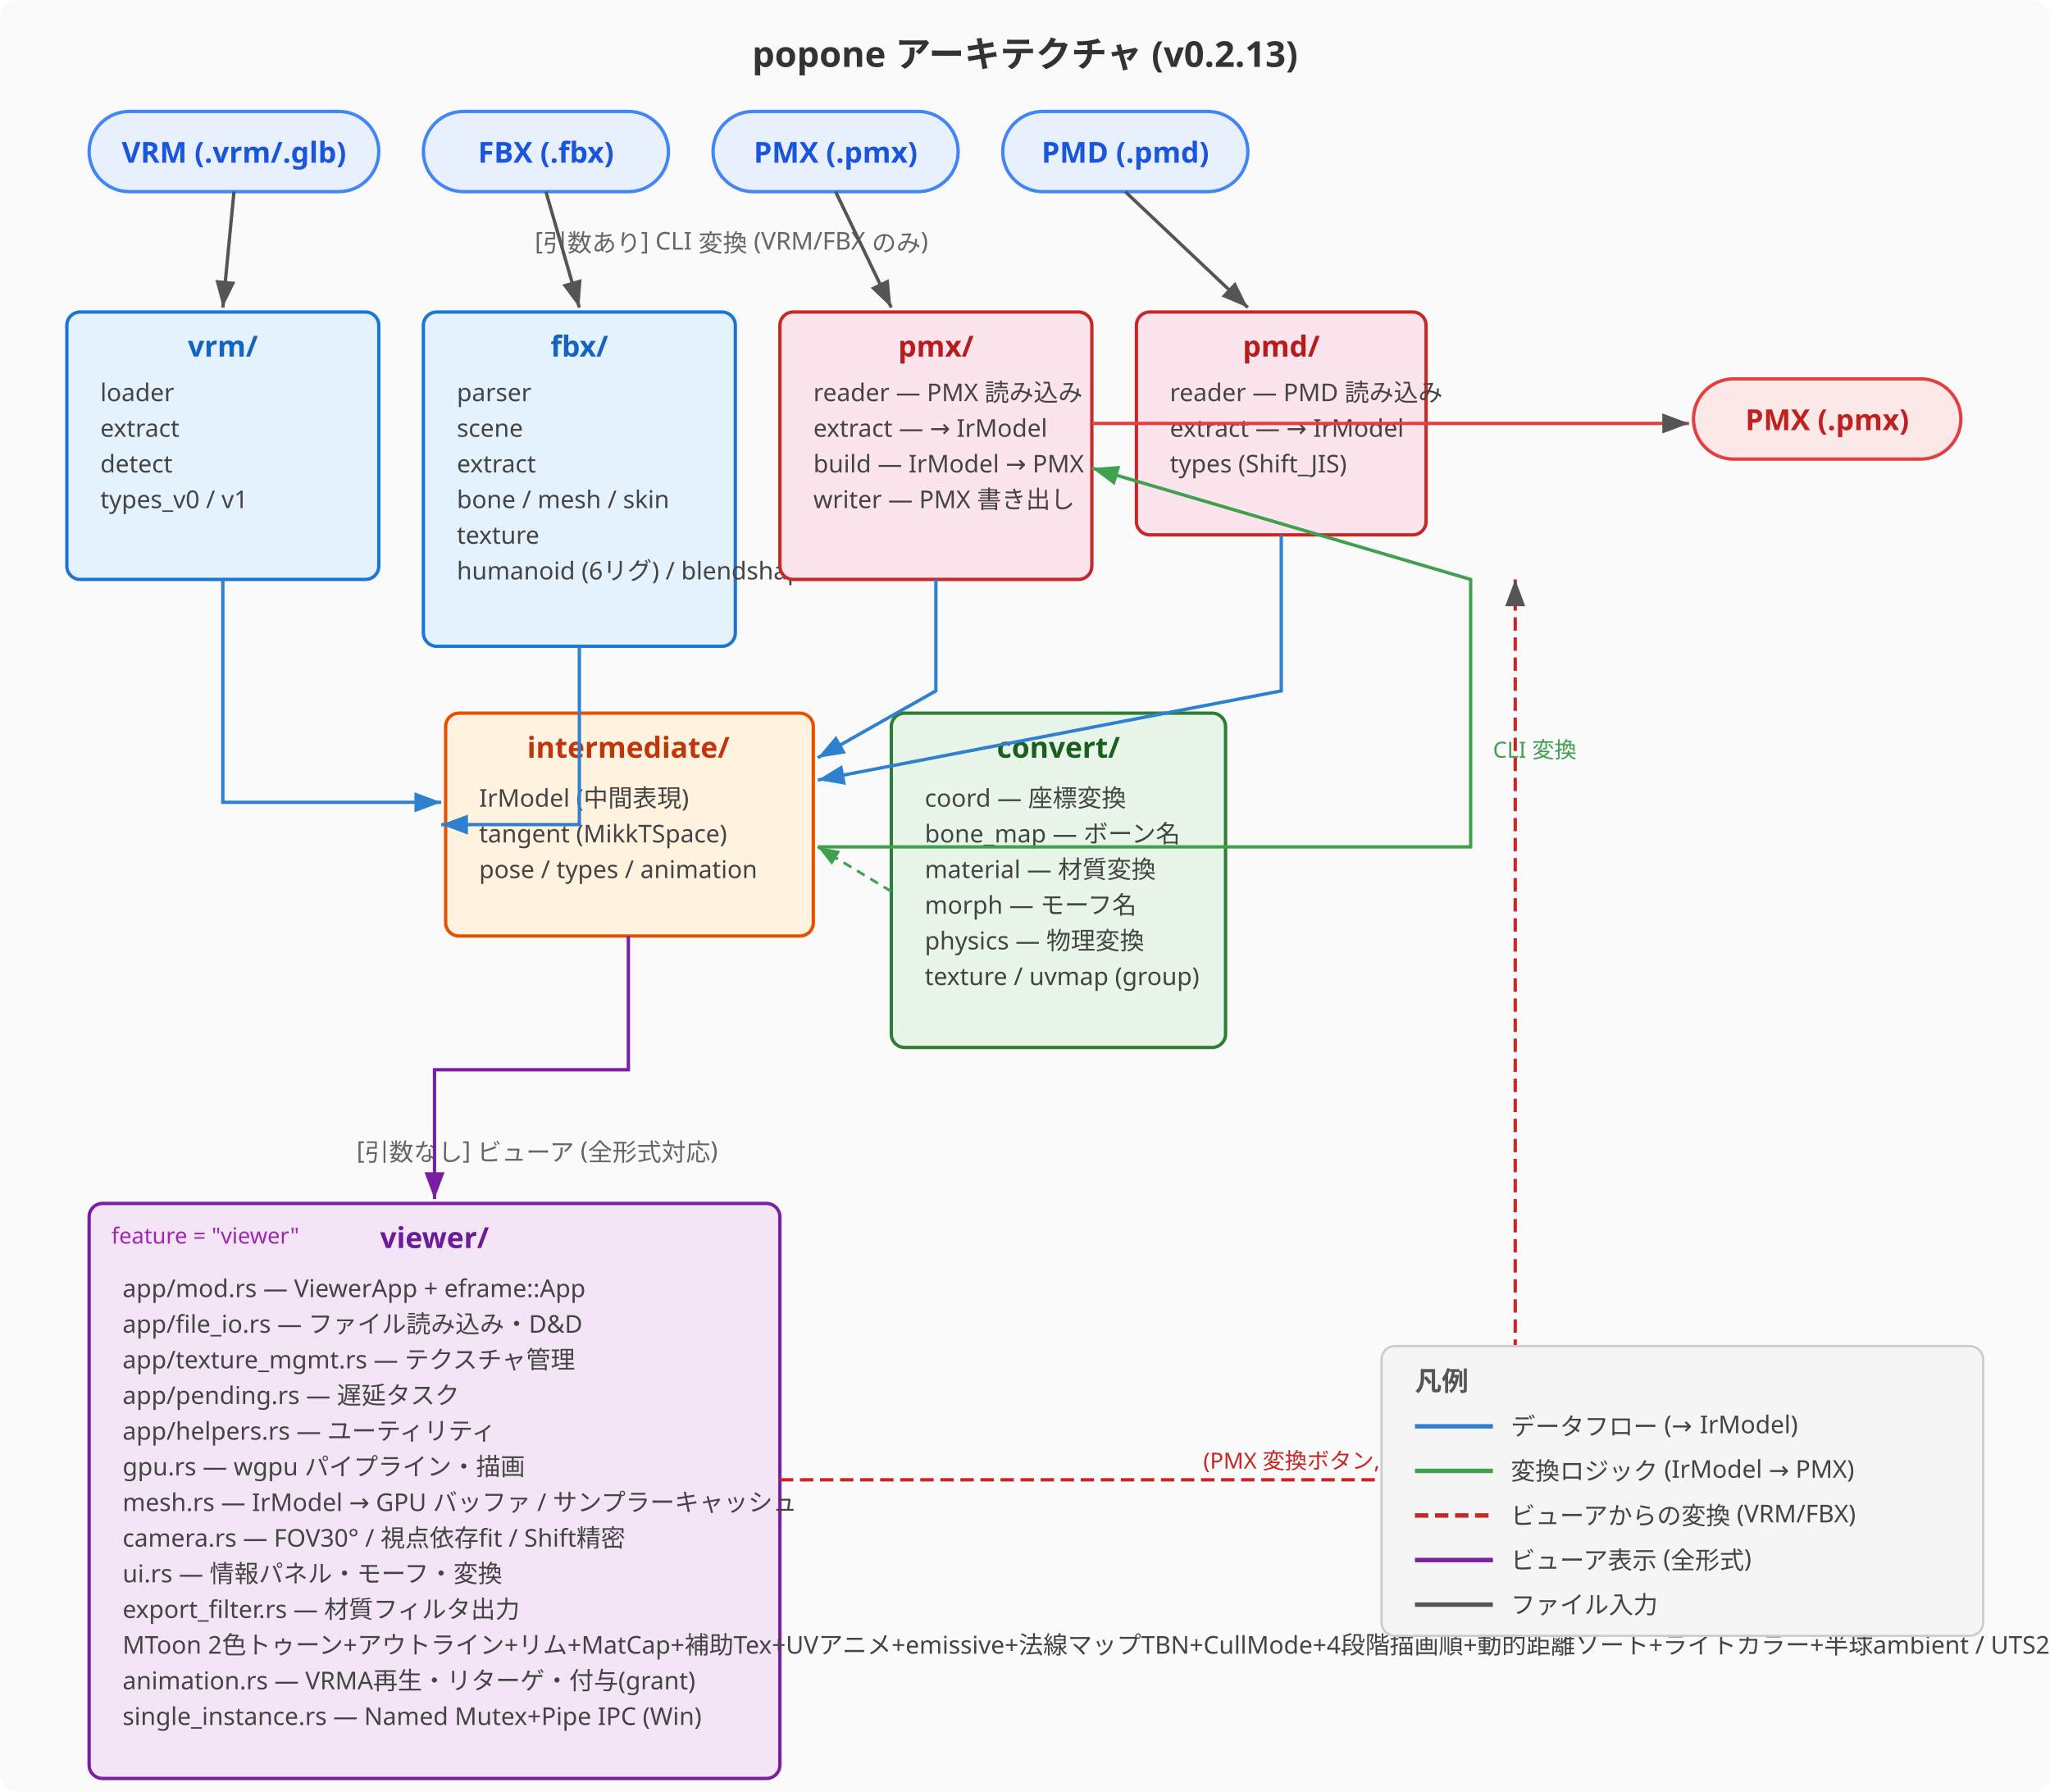
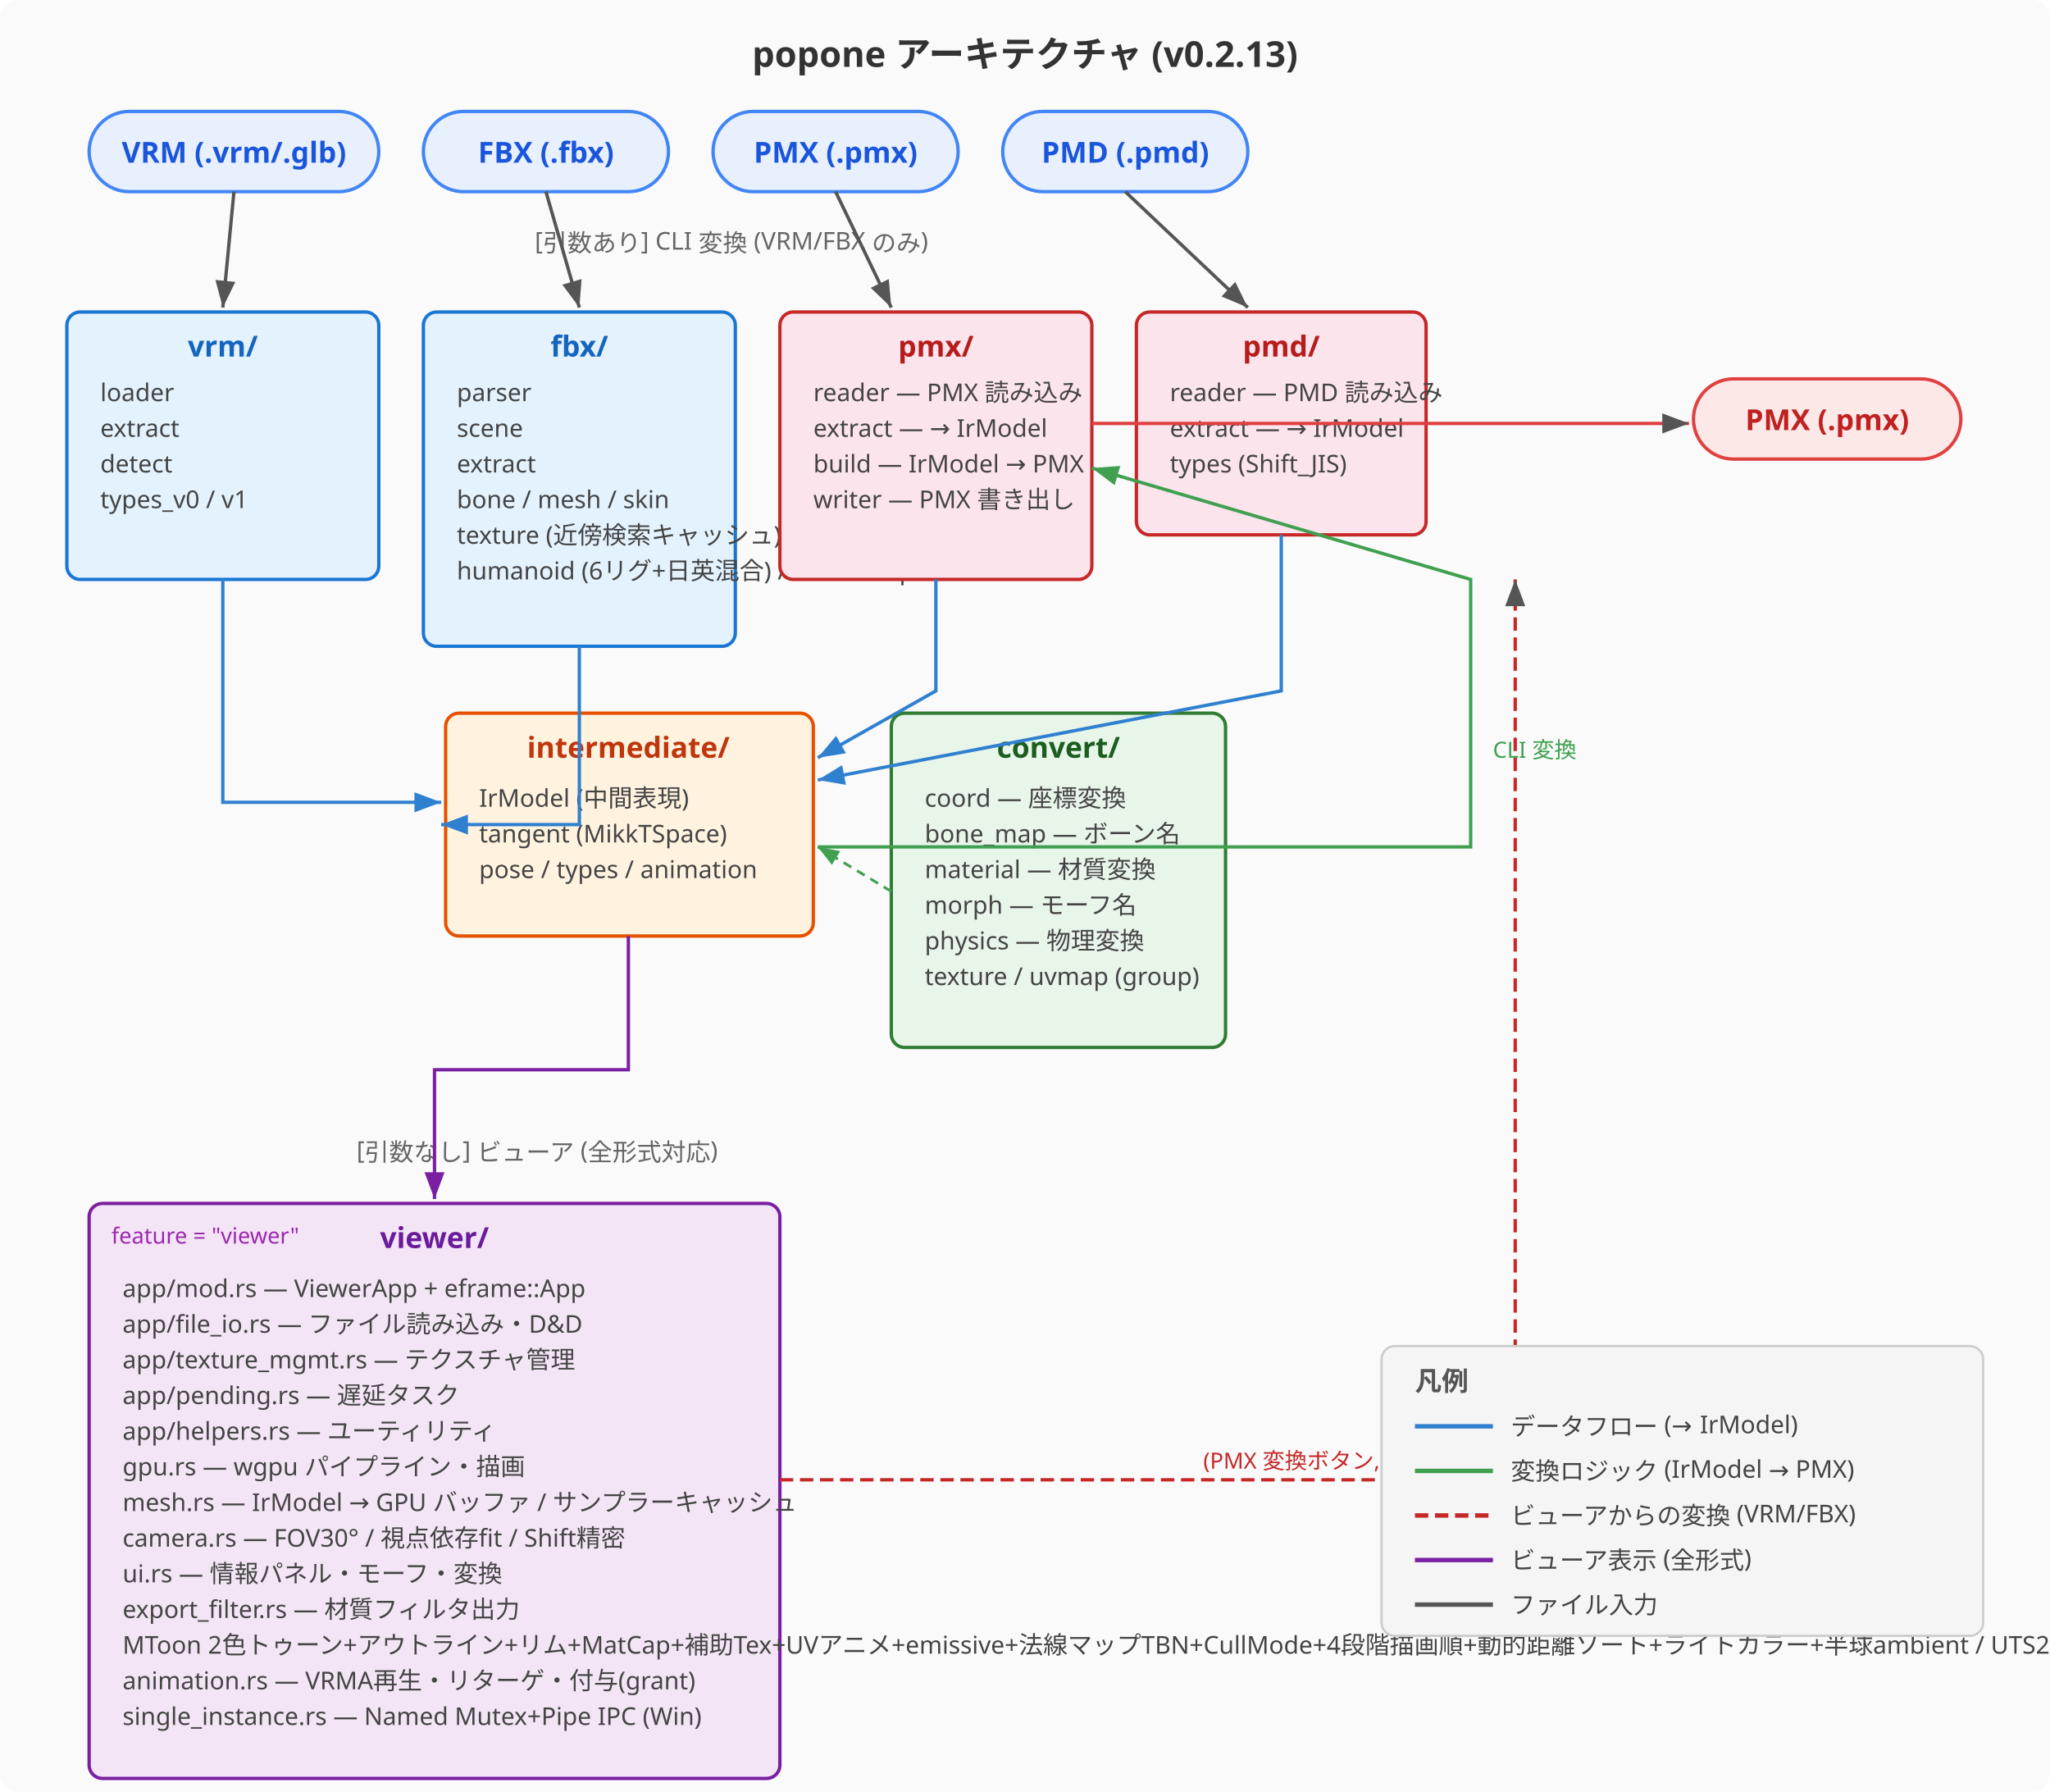
<svg xmlns="http://www.w3.org/2000/svg" viewBox="0 0 920 804" font-family="'Segoe UI','Noto Sans JP',sans-serif" font-size="13">
  <defs>
    <marker id="arrow" markerWidth="8" markerHeight="6" refX="8" refY="3" orient="auto">
      <path d="M0,0 L8,3 L0,6" fill="#555" />
    </marker>
    <marker id="arrow-blue" markerWidth="8" markerHeight="6" refX="8" refY="3" orient="auto">
      <path d="M0,0 L8,3 L0,6" fill="#3080D0" />
    </marker>
    <marker id="arrow-green" markerWidth="8" markerHeight="6" refX="8" refY="3" orient="auto">
      <path d="M0,0 L8,3 L0,6" fill="#40A050" />
    </marker>
    <marker id="arrow-purple" markerWidth="8" markerHeight="6" refX="8" refY="3" orient="auto">
      <path d="M0,0 L8,3 L0,6" fill="#7B1FA2" />
    </marker>
  </defs>
  <rect width="920" height="804" fill="#FAFAFA" rx="8" />
  <text x="460" y="30" text-anchor="middle" font-size="16" font-weight="bold" fill="#333">popone アーキテクチャ (v0.2.13)</text>
  <rect x="40" y="50" width="130" height="36" rx="18" fill="#E8F0FE" stroke="#4285F4" stroke-width="1.5" />
  <text x="105" y="73" text-anchor="middle" font-weight="bold" fill="#1A56DB">VRM (.vrm/.glb)</text>
  <rect x="190" y="50" width="110" height="36" rx="18" fill="#E8F0FE" stroke="#4285F4" stroke-width="1.5" />
  <text x="245" y="73" text-anchor="middle" font-weight="bold" fill="#1A56DB">FBX (.fbx)</text>
  <rect x="320" y="50" width="110" height="36" rx="18" fill="#E8F0FE" stroke="#4285F4" stroke-width="1.5" />
  <text x="375" y="73" text-anchor="middle" font-weight="bold" fill="#1A56DB">PMX (.pmx)</text>
  <rect x="450" y="50" width="110" height="36" rx="18" fill="#E8F0FE" stroke="#4285F4" stroke-width="1.5" />
  <text x="505" y="73" text-anchor="middle" font-weight="bold" fill="#1A56DB">PMD (.pmd)</text>
  <rect x="760" y="170" width="120" height="36" rx="18" fill="#FDE8E8" stroke="#E04040" stroke-width="1.5" />
  <text x="820" y="193" text-anchor="middle" font-weight="bold" fill="#C02020">PMX (.pmx)</text>
  <text x="240" y="112" font-size="11" fill="#666">[引数あり] CLI 変換 (VRM/FBX のみ)</text>
  <text x="160" y="520" font-size="11" fill="#666">[引数なし] ビューア (全形式対応)</text>
  <rect x="30" y="140" width="140" height="120" rx="6" fill="#E3F2FD" stroke="#1976D2" stroke-width="1.5" />
  <text x="100" y="160" text-anchor="middle" font-weight="bold" fill="#1565C0">vrm/</text>
  <text x="45" y="180" font-size="11" fill="#444">loader</text>
  <text x="45" y="196" font-size="11" fill="#444">extract</text>
  <text x="45" y="212" font-size="11" fill="#444">detect</text>
  <text x="45" y="228" font-size="11" fill="#444">types_v0 / v1</text>
  <rect x="190" y="140" width="140" height="150" rx="6" fill="#E3F2FD" stroke="#1976D2" stroke-width="1.5" />
  <text x="260" y="160" text-anchor="middle" font-weight="bold" fill="#1565C0">fbx/</text>
  <text x="205" y="180" font-size="11" fill="#444">parser</text>
  <text x="205" y="196" font-size="11" fill="#444">scene</text>
  <text x="205" y="212" font-size="11" fill="#444">extract</text>
  <text x="205" y="228" font-size="11" fill="#444">bone / mesh / skin</text>
-   <text x="205" y="244" font-size="11" fill="#444">texture</text>
-   <text x="205" y="260" font-size="11" fill="#444">humanoid (6リグ) / blendshape</text>
+   <text x="205" y="244" font-size="11" fill="#444">texture (近傍検索キャッシュ)</text>
+   <text x="205" y="260" font-size="11" fill="#444">humanoid (6リグ+日英混合) / blendshape</text>
  <rect x="350" y="140" width="140" height="120" rx="6" fill="#FCE4EC" stroke="#C62828" stroke-width="1.5" />
  <text x="420" y="160" text-anchor="middle" font-weight="bold" fill="#B71C1C">pmx/</text>
  <text x="365" y="180" font-size="11" fill="#444">reader — PMX 読み込み</text>
  <text x="365" y="196" font-size="11" fill="#444">extract — → IrModel</text>
  <text x="365" y="212" font-size="11" fill="#444">build — IrModel → PMX</text>
  <text x="365" y="228" font-size="11" fill="#444">writer — PMX 書き出し</text>
  <rect x="510" y="140" width="130" height="100" rx="6" fill="#FCE4EC" stroke="#C62828" stroke-width="1.5" />
  <text x="575" y="160" text-anchor="middle" font-weight="bold" fill="#B71C1C">pmd/</text>
  <text x="525" y="180" font-size="11" fill="#444">reader — PMD 読み込み</text>
  <text x="525" y="196" font-size="11" fill="#444">extract — → IrModel</text>
  <text x="525" y="212" font-size="11" fill="#444">types (Shift_JIS)</text>
  <rect x="200" y="320" width="165" height="100" rx="6" fill="#FFF3E0" stroke="#E65100" stroke-width="1.5" />
  <text x="282" y="340" text-anchor="middle" font-weight="bold" fill="#BF360C">intermediate/</text>
  <text x="215" y="362" font-size="11" fill="#444">IrModel (中間表現)</text>
  <text x="215" y="378" font-size="11" fill="#444">tangent (MikkTSpace)</text>
  <text x="215" y="394" font-size="11" fill="#444">pose / types / animation</text>
  <rect x="400" y="320" width="150" height="150" rx="6" fill="#E8F5E9" stroke="#2E7D32" stroke-width="1.5" />
  <text x="475" y="340" text-anchor="middle" font-weight="bold" fill="#1B5E20">convert/</text>
  <text x="415" y="362" font-size="11" fill="#444">coord — 座標変換</text>
  <text x="415" y="378" font-size="11" fill="#444">bone_map — ボーン名</text>
  <text x="415" y="394" font-size="11" fill="#444">material — 材質変換</text>
  <text x="415" y="410" font-size="11" fill="#444">morph — モーフ名</text>
  <text x="415" y="426" font-size="11" fill="#444">physics — 物理変換</text>
  <text x="415" y="442" font-size="11" fill="#444">texture / uvmap (group)</text>
  <rect x="40" y="540" width="310" height="258" rx="6" fill="#F3E5F5" stroke="#7B1FA2" stroke-width="1.5" />
  <text x="195" y="560" text-anchor="middle" font-weight="bold" fill="#6A1B9A">viewer/</text>
  <text x="50" y="558" font-size="10" fill="#9C27B0">feature = "viewer"</text>
  <text x="55" y="582" font-size="11" fill="#444">app/mod.rs — ViewerApp + eframe::App</text>
  <text x="55" y="598" font-size="11" fill="#444">app/file_io.rs — ファイル読み込み・D&amp;D</text>
  <text x="55" y="614" font-size="11" fill="#444">app/texture_mgmt.rs — テクスチャ管理</text>
  <text x="55" y="630" font-size="11" fill="#444">app/pending.rs — 遅延タスク</text>
  <text x="55" y="646" font-size="11" fill="#444">app/helpers.rs — ユーティリティ</text>
  <text x="55" y="662" font-size="11" fill="#444">gpu.rs — wgpu パイプライン・描画</text>
  <text x="55" y="678" font-size="11" fill="#444">mesh.rs — IrModel → GPU バッファ / サンプラーキャッシュ</text>
  <text x="55" y="694" font-size="11" fill="#444">camera.rs — FOV30° / 視点依存fit / Shift精密</text>
  <text x="55" y="710" font-size="11" fill="#444">ui.rs — 情報パネル・モーフ・変換</text>
  <text x="55" y="726" font-size="11" fill="#444">export_filter.rs — 材質フィルタ出力</text>
  <text x="55" y="742" font-size="11" fill="#444">MToon 2色トゥーン+アウトライン+リム+MatCap+補助Tex+UVアニメ+emissive+法線マップTBN+CullMode+4段階描画順+動的距離ソート+ライトカラー+半球ambient / UTS2近似 / MMD: トゥーン・エッジ・スフィア / Wire: 全パイプライン統一</text>
  <text x="55" y="758" font-size="11" fill="#444">animation.rs — VRMA再生・リターゲ・付与(grant)</text>
  <text x="55" y="774" font-size="11" fill="#444">single_instance.rs — Named Mutex+Pipe IPC (Win)</text>
  <line x1="105" y1="86" x2="100" y2="138" stroke="#555" stroke-width="1.5" marker-end="url(#arrow)" />
  <line x1="245" y1="86" x2="260" y2="138" stroke="#555" stroke-width="1.5" marker-end="url(#arrow)" />
  <line x1="375" y1="86" x2="400" y2="138" stroke="#555" stroke-width="1.5" marker-end="url(#arrow)" />
  <line x1="505" y1="86" x2="560" y2="138" stroke="#555" stroke-width="1.5" marker-end="url(#arrow)" />
  <path d="M100,260 L100,360 L198,360" fill="none" stroke="#3080D0" stroke-width="1.5" marker-end="url(#arrow-blue)" />
  <path d="M260,290 L260,370 L198,370" fill="none" stroke="#3080D0" stroke-width="1.5" marker-end="url(#arrow-blue)" />
  <path d="M420,260 L420,310 L367,340" fill="none" stroke="#3080D0" stroke-width="1.5" marker-end="url(#arrow-blue)" />
  <path d="M575,240 L575,310 L367,350" fill="none" stroke="#3080D0" stroke-width="1.5" marker-end="url(#arrow-blue)" />
  <path d="M367,380 L660,380 L660,260 L490,210" fill="none" stroke="#40A050" stroke-width="1.5" marker-end="url(#arrow-green)" />
  <text x="670" y="340" font-size="10" fill="#40A050">CLI 変換</text>
  <path d="M490,190 L660,190 L758,190" fill="none" stroke="#E04040" stroke-width="1.5" marker-end="url(#arrow)" />
  <line x1="400" y1="400" x2="367" y2="380" stroke="#40A050" stroke-width="1.2" stroke-dasharray="4,3" marker-end="url(#arrow-green)" />
  <path d="M282,420 L282,480 L195,480 L195,538" fill="none" stroke="#7B1FA2" stroke-width="1.5" marker-end="url(#arrow-purple)" />
  <path d="M350,664 L680,664 L680,260" fill="none" stroke="#C62828" stroke-width="1.5" stroke-dasharray="6,3" marker-end="url(#arrow)" />
  <text x="540" y="659" font-size="10" fill="#C62828">(PMX 変換ボタン, VRM/FBX のみ)</text>
  <rect x="620" y="604" width="270" height="130" rx="6" fill="#F5F5F5" stroke="#CCC" stroke-width="1" />
  <text x="635" y="624" font-size="12" font-weight="bold" fill="#555">凡例</text>
  <line x1="635" y1="640" x2="670" y2="640" stroke="#3080D0" stroke-width="2" />
  <text x="678" y="644" font-size="11" fill="#444">データフロー (→ IrModel)</text>
  <line x1="635" y1="660" x2="670" y2="660" stroke="#40A050" stroke-width="2" />
  <text x="678" y="664" font-size="11" fill="#444">変換ロジック (IrModel → PMX)</text>
  <line x1="635" y1="680" x2="670" y2="680" stroke="#C62828" stroke-width="2" stroke-dasharray="6,3" />
  <text x="678" y="684" font-size="11" fill="#444">ビューアからの変換 (VRM/FBX)</text>
  <line x1="635" y1="700" x2="670" y2="700" stroke="#7B1FA2" stroke-width="2" />
  <text x="678" y="704" font-size="11" fill="#444">ビューア表示 (全形式)</text>
  <line x1="635" y1="720" x2="670" y2="720" stroke="#555" stroke-width="2" />
  <text x="678" y="724" font-size="11" fill="#444">ファイル入力</text>
</svg>
